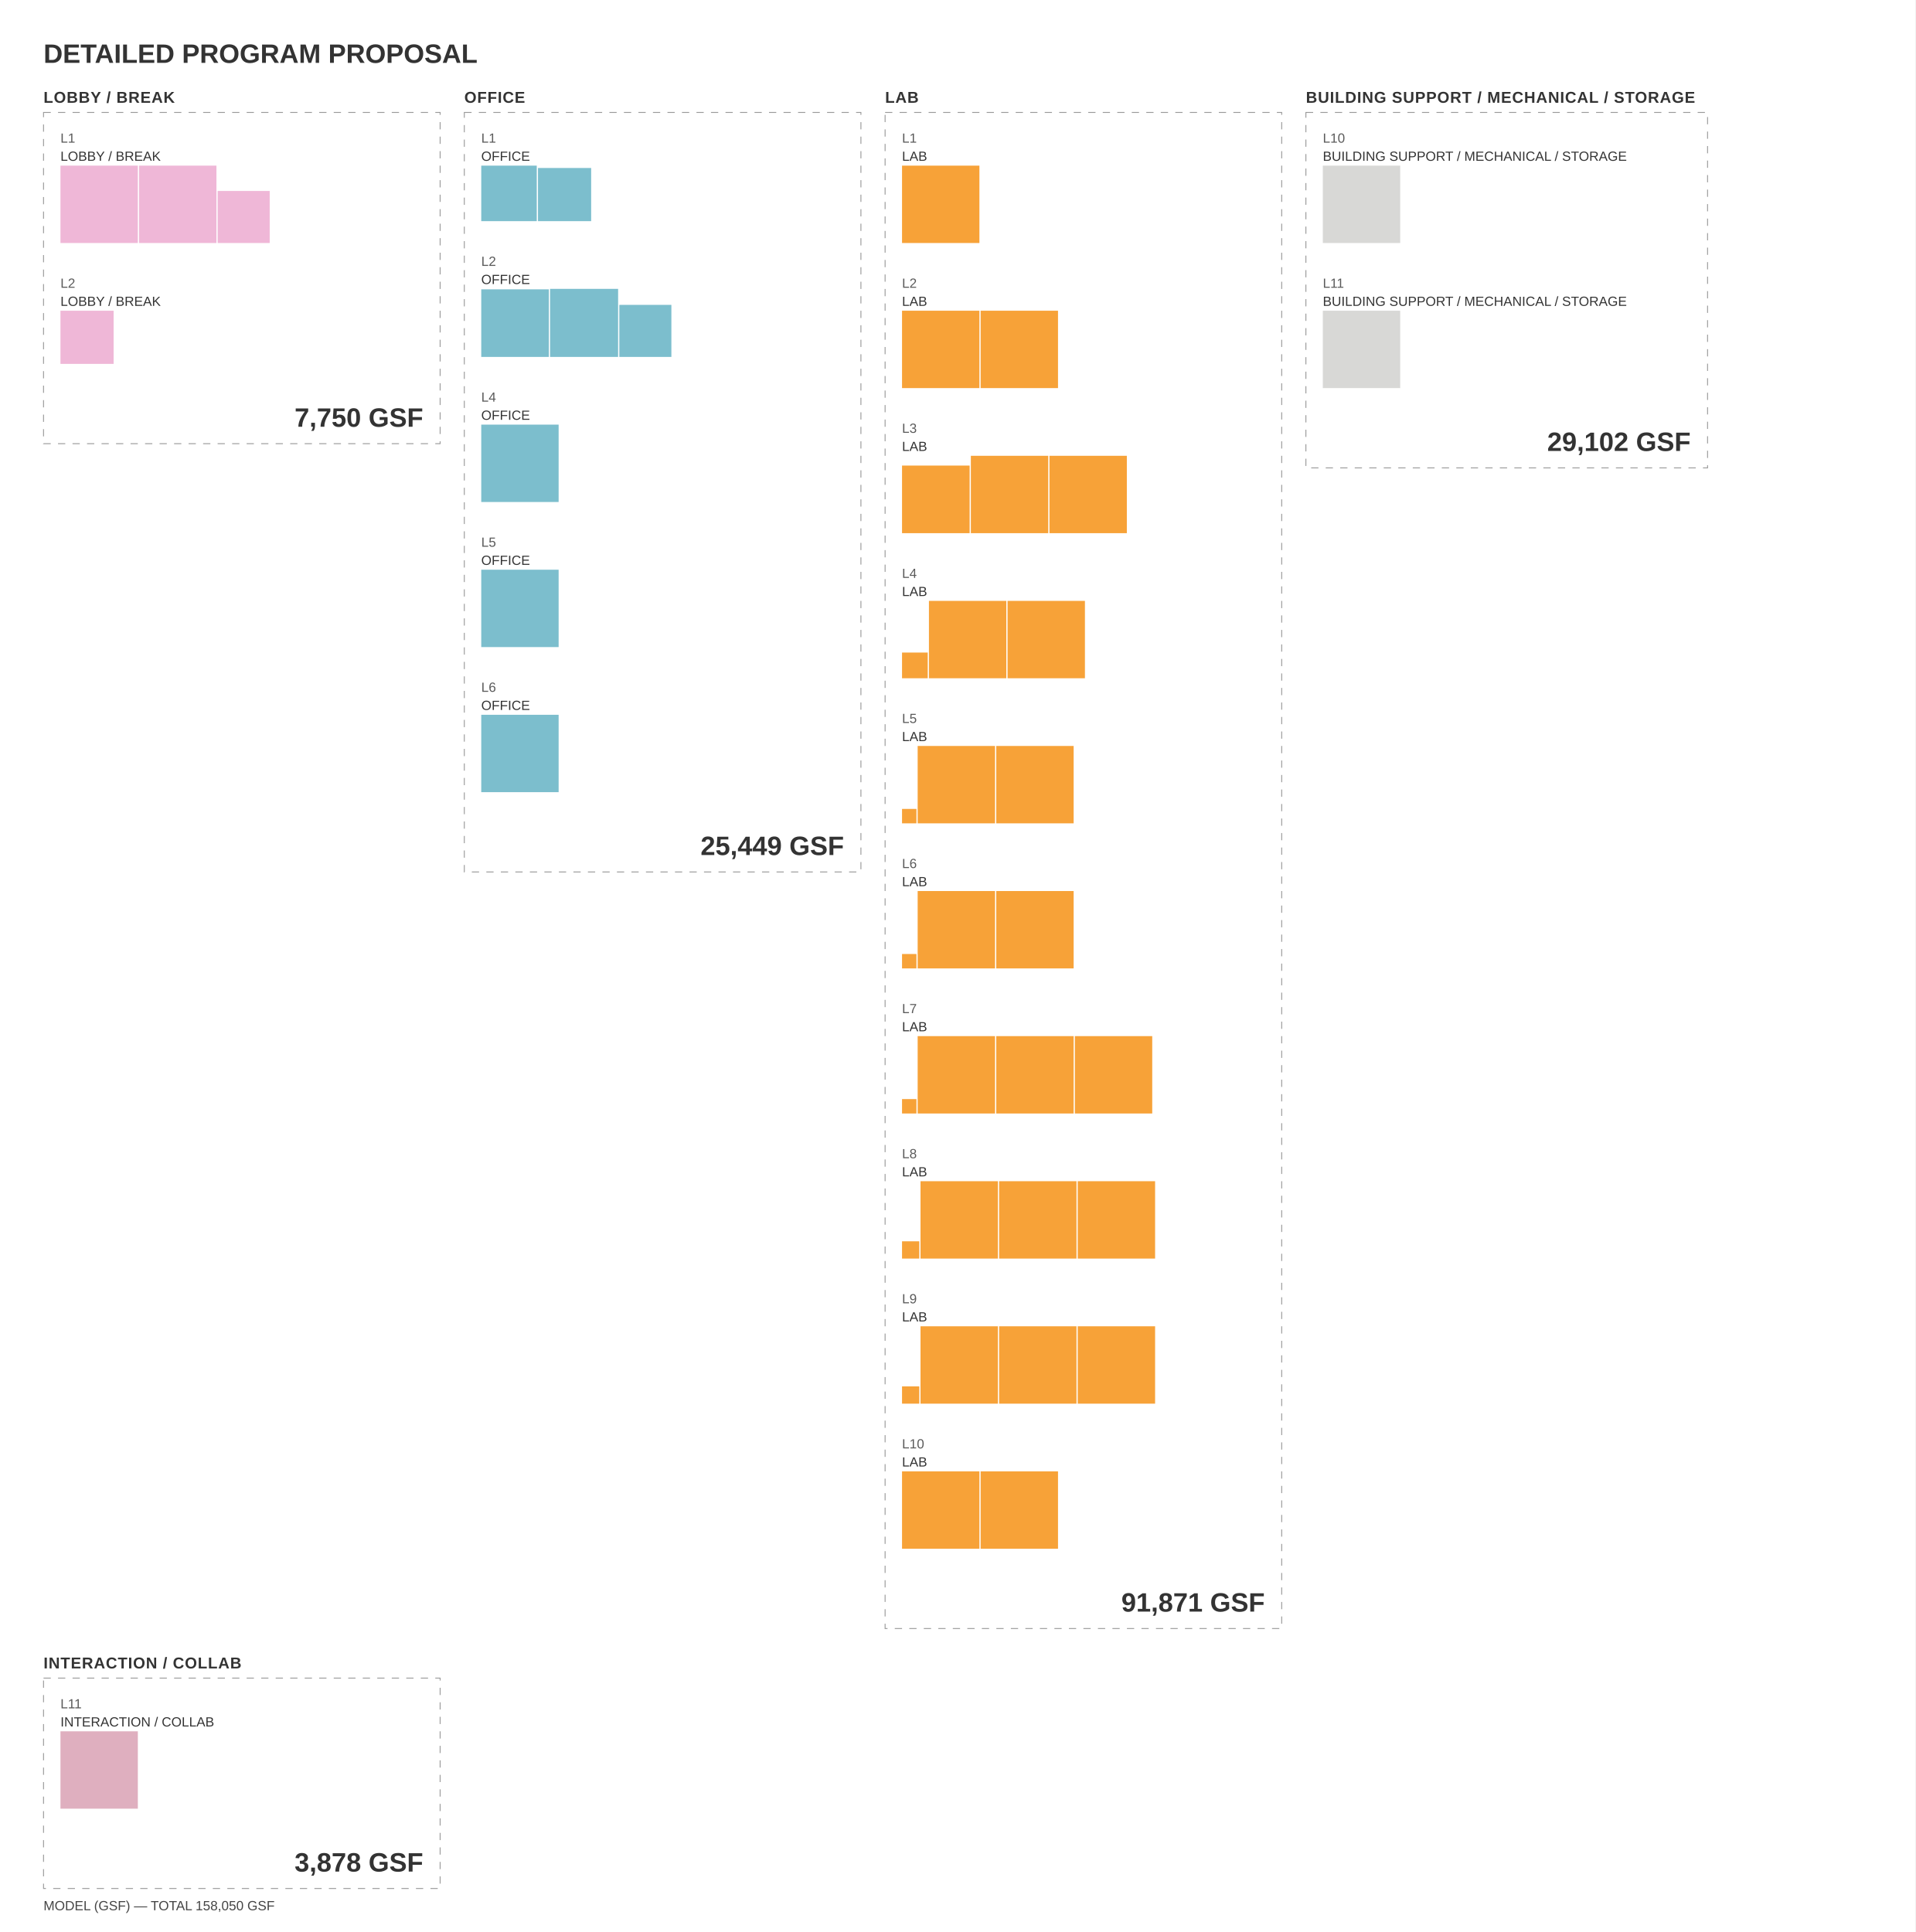
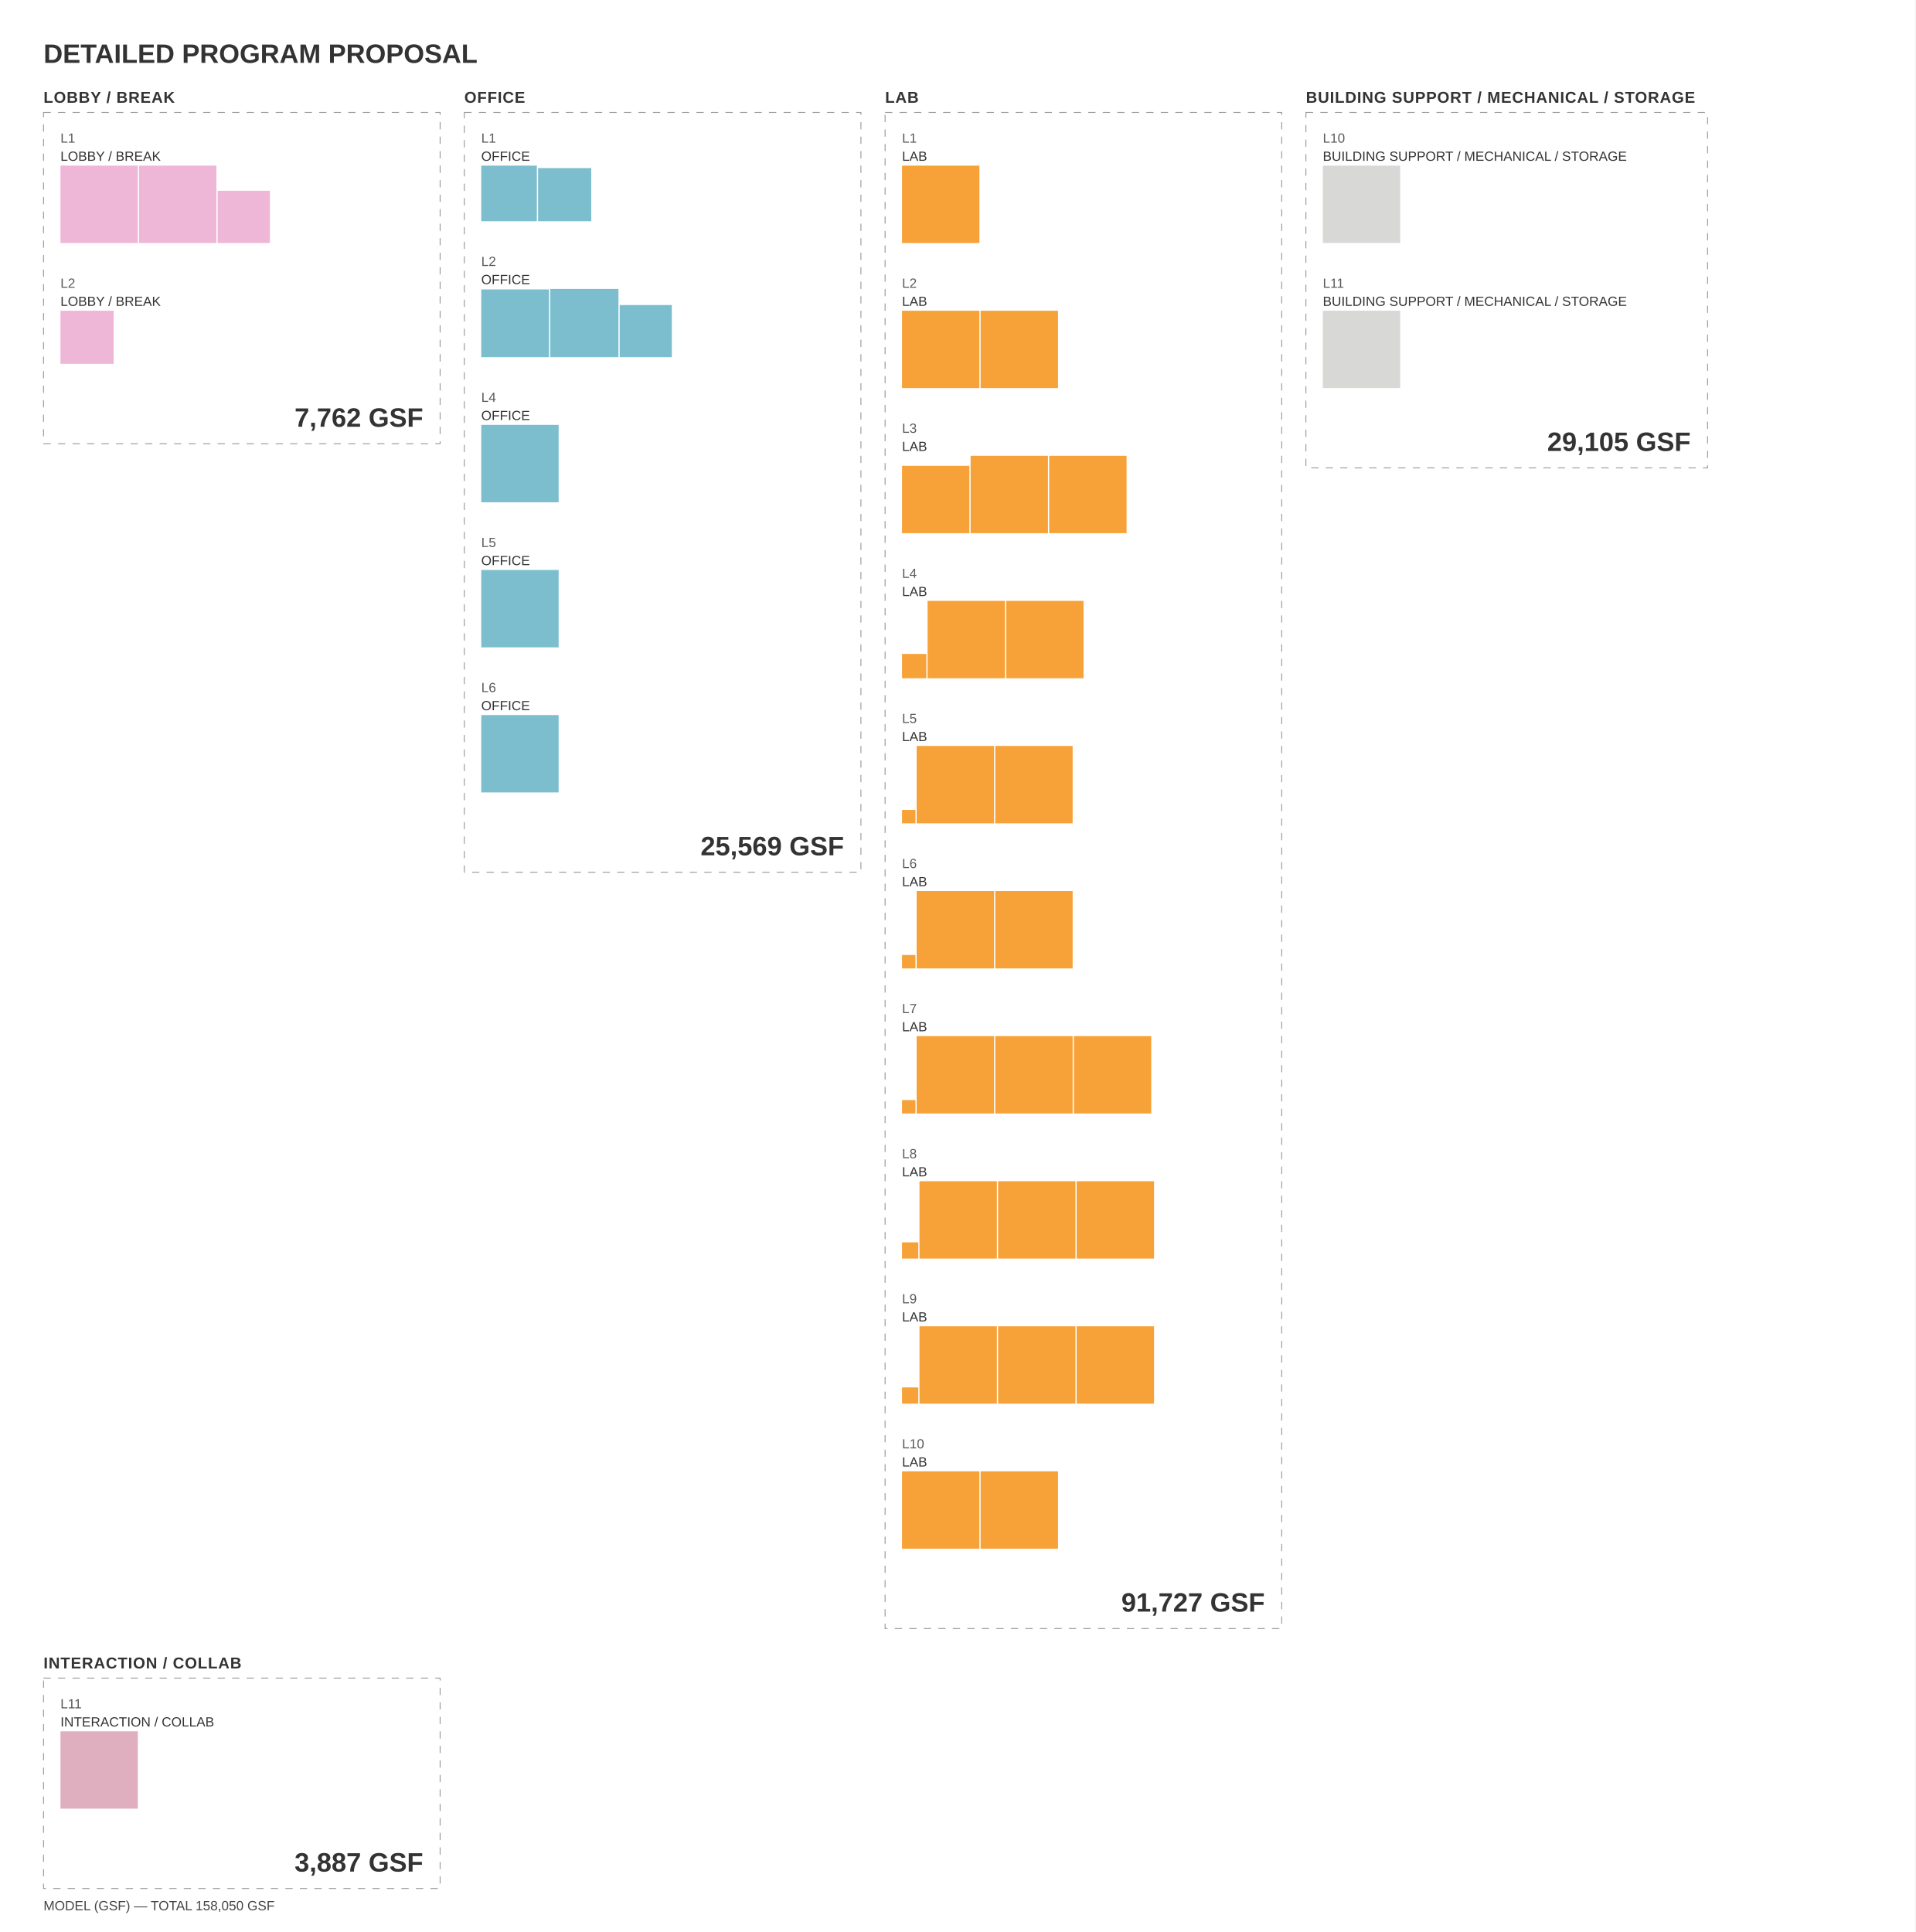
<svg xmlns="http://www.w3.org/2000/svg" width="1584" height="1598" viewBox="0 0 1584 1598">
  <rect width="100%" height="100%" fill="#FFFFFF" />
  <g id="PD_CHART_BOX">
    <path id="CHT_01_BOX" fill="none" stroke="#9A9A9A" stroke-width="0.75" stroke-dasharray="6 6" fill-rule="evenodd" d="M36,93 L364,93 L364,366.975 L36,366.975 Z" />
-     <path id="CHT_02_BOX" fill="none" stroke="#9A9A9A" stroke-width="0.75" stroke-dasharray="6 6" fill-rule="evenodd" d="M384,93 L712,93 L712,721.217 L384,721.217 Z" />
+     <path id="CHT_02_BOX" fill="none" stroke="#9A9A9A" stroke-width="0.75" stroke-dasharray="6 6" fill-rule="evenodd" d="M384,93 L712,93 L712,721.44 L384,721.44 Z" />
    <path id="CHT_03_BOX" fill="none" stroke="#9A9A9A" stroke-width="0.75" stroke-dasharray="6 6" fill-rule="evenodd" d="M732,93 L1060,93 L1060,1347 L732,1347 Z" />
    <path id="CHT_04_BOX" fill="none" stroke="#9A9A9A" stroke-width="0.75" stroke-dasharray="6 6" fill-rule="evenodd" d="M1080,93 L1412.2,93 L1412.2,387 L1080,387 Z" />
    <path id="CHT_05_BOX" fill="none" stroke="#9A9A9A" stroke-width="0.75" stroke-dasharray="6 6" fill-rule="evenodd" d="M36,1388 L364,1388 L364,1562 L36,1562 Z" />
  </g>
  <g id="PD_CHART_BLOCKS">
    <path id="CHT_01_R02_01" fill="#EFB7D7" stroke="none" stroke-width="0" fill-rule="evenodd" d="M50,137 L114,137 L114,201 L50,201 Z" />
    <path id="CHT_01_R02_02" fill="#EFB7D7" stroke="none" stroke-width="0" fill-rule="evenodd" d="M115,137 L179,137 L179,201 L115,201 Z" />
-     <path id="CHT_01_R02_03" fill="#EFB7D7" stroke="none" stroke-width="0" fill-rule="evenodd" d="M180,157.948 L223.052,157.948 L223.052,201 L180,201 Z" />
+     <path id="CHT_01_R02_03" fill="#EFB7D7" stroke="none" stroke-width="0" fill-rule="evenodd" d="M180,157.783 L223.217,157.783 L223.217,201 L180,201 Z" />
    <path id="CHT_01_R04_01" fill="#EFB7D7" stroke="none" stroke-width="0" fill-rule="evenodd" d="M50,257 L93.975,257 L93.975,300.975 L50,300.975 Z" />
-     <path id="CHT_02_R02_01" fill="#7CBECD" stroke="none" stroke-width="0" fill-rule="evenodd" d="M398,137 L443.923,137 L443.923,182.923 L398,182.923 Z" />
-     <path id="CHT_02_R02_02" fill="#7CBECD" stroke="none" stroke-width="0" fill-rule="evenodd" d="M444.923,138.947 L488.898,138.947 L488.898,182.923 L444.923,182.923 Z" />
-     <path id="CHT_02_R04_01" fill="#7CBECD" stroke="none" stroke-width="0" fill-rule="evenodd" d="M398,239.316 L453.901,239.316 L453.901,295.217 L398,295.217 Z" />
-     <path id="CHT_02_R04_02" fill="#7CBECD" stroke="none" stroke-width="0" fill-rule="evenodd" d="M454.901,238.923 L511.195,238.923 L511.195,295.217 L454.901,295.217 Z" />
-     <path id="CHT_02_R04_03" fill="#7CBECD" stroke="none" stroke-width="0" fill-rule="evenodd" d="M512.195,252.165 L555.247,252.165 L555.247,295.217 L512.195,295.217 Z" />
-     <path id="CHT_02_R06_01" fill="#7CBECD" stroke="none" stroke-width="0" fill-rule="evenodd" d="M398,351.217 L462,351.217 L462,415.217 L398,415.217 Z" />
-     <path id="CHT_02_R08_01" fill="#7CBECD" stroke="none" stroke-width="0" fill-rule="evenodd" d="M398,471.217 L462,471.217 L462,535.217 L398,535.217 Z" />
-     <path id="CHT_02_R10_01" fill="#7CBECD" stroke="none" stroke-width="0" fill-rule="evenodd" d="M398,591.217 L462,591.217 L462,655.217 L398,655.217 Z" />
+     <path id="CHT_02_R02_01" fill="#7CBECD" stroke="none" stroke-width="0" fill-rule="evenodd" d="M398,137 L443.995,137 L443.995,182.995 L398,182.995 Z" />
+     <path id="CHT_02_R02_02" fill="#7CBECD" stroke="none" stroke-width="0" fill-rule="evenodd" d="M444.995,139.02 L488.97,139.02 L488.97,182.995 L444.995,182.995 Z" />
+     <path id="CHT_02_R04_01" fill="#7CBECD" stroke="none" stroke-width="0" fill-rule="evenodd" d="M398,239.397 L454.043,239.397 L454.043,295.44 L398,295.44 Z" />
+     <path id="CHT_02_R04_02" fill="#7CBECD" stroke="none" stroke-width="0" fill-rule="evenodd" d="M455.043,238.995 L511.488,238.995 L511.488,295.44 L455.043,295.44 Z" />
+     <path id="CHT_02_R04_03" fill="#7CBECD" stroke="none" stroke-width="0" fill-rule="evenodd" d="M512.488,252.313 L555.615,252.313 L555.615,295.44 L512.488,295.44 Z" />
+     <path id="CHT_02_R06_01" fill="#7CBECD" stroke="none" stroke-width="0" fill-rule="evenodd" d="M398,351.44 L462,351.44 L462,415.44 L398,415.44 Z" />
+     <path id="CHT_02_R08_01" fill="#7CBECD" stroke="none" stroke-width="0" fill-rule="evenodd" d="M398,471.44 L462,471.44 L462,535.44 L398,535.44 Z" />
+     <path id="CHT_02_R10_01" fill="#7CBECD" stroke="none" stroke-width="0" fill-rule="evenodd" d="M398,591.44 L462,591.44 L462,655.44 L398,655.44 Z" />
    <path id="CHT_03_R02_01" fill="#F7A238" stroke="none" stroke-width="0" fill-rule="evenodd" d="M746,137 L810,137 L810,201 L746,201 Z" />
    <path id="CHT_03_R04_01" fill="#F7A238" stroke="none" stroke-width="0" fill-rule="evenodd" d="M746,257 L810,257 L810,321 L746,321 Z" />
    <path id="CHT_03_R04_02" fill="#F7A238" stroke="none" stroke-width="0" fill-rule="evenodd" d="M811,257 L875,257 L875,321 L811,321 Z" />
-     <path id="CHT_03_R06_01" fill="#F7A238" stroke="none" stroke-width="0" fill-rule="evenodd" d="M746,385.08 L801.92,385.08 L801.92,441 L746,441 Z" />
-     <path id="CHT_03_R06_02" fill="#F7A238" stroke="none" stroke-width="0" fill-rule="evenodd" d="M802.92,377 L866.92,377 L866.92,441 L802.92,441 Z" />
-     <path id="CHT_03_R06_03" fill="#F7A238" stroke="none" stroke-width="0" fill-rule="evenodd" d="M867.92,377 L931.92,377 L931.92,441 L867.92,441 Z" />
-     <path id="CHT_03_R08_01" fill="#F7A238" stroke="none" stroke-width="0" fill-rule="evenodd" d="M746,539.744 L767.256,539.744 L767.256,561 L746,561 Z" />
-     <path id="CHT_03_R08_02" fill="#F7A238" stroke="none" stroke-width="0" fill-rule="evenodd" d="M768.256,497 L832.256,497 L832.256,561 L768.256,561 Z" />
-     <path id="CHT_03_R08_03" fill="#F7A238" stroke="none" stroke-width="0" fill-rule="evenodd" d="M833.256,497 L897.256,497 L897.256,561 L833.256,561 Z" />
-     <path id="CHT_03_R10_01" fill="#F7A238" stroke="none" stroke-width="0" fill-rule="evenodd" d="M746,669.074 L757.926,669.074 L757.926,681 L746,681 Z" />
-     <path id="CHT_03_R10_02" fill="#F7A238" stroke="none" stroke-width="0" fill-rule="evenodd" d="M758.926,617 L822.926,617 L822.926,681 L758.926,681 Z" />
-     <path id="CHT_03_R10_03" fill="#F7A238" stroke="none" stroke-width="0" fill-rule="evenodd" d="M823.926,617 L887.926,617 L887.926,681 L823.926,681 Z" />
-     <path id="CHT_03_R12_01" fill="#F7A238" stroke="none" stroke-width="0" fill-rule="evenodd" d="M746,789.074 L757.926,789.074 L757.926,801 L746,801 Z" />
-     <path id="CHT_03_R12_02" fill="#F7A238" stroke="none" stroke-width="0" fill-rule="evenodd" d="M758.926,737 L822.926,737 L822.926,801 L758.926,801 Z" />
-     <path id="CHT_03_R12_03" fill="#F7A238" stroke="none" stroke-width="0" fill-rule="evenodd" d="M823.926,737 L887.926,737 L887.926,801 L823.926,801 Z" />
-     <path id="CHT_03_R14_01" fill="#F7A238" stroke="none" stroke-width="0" fill-rule="evenodd" d="M746,909.074 L757.926,909.074 L757.926,921 L746,921 Z" />
-     <path id="CHT_03_R14_02" fill="#F7A238" stroke="none" stroke-width="0" fill-rule="evenodd" d="M758.926,857 L822.926,857 L822.926,921 L758.926,921 Z" />
-     <path id="CHT_03_R14_03" fill="#F7A238" stroke="none" stroke-width="0" fill-rule="evenodd" d="M823.926,857 L887.926,857 L887.926,921 L823.926,921 Z" />
-     <path id="CHT_03_R14_04" fill="#F7A238" stroke="none" stroke-width="0" fill-rule="evenodd" d="M888.926,857 L952.926,857 L952.926,921 L888.926,921 Z" />
-     <path id="CHT_03_R16_01" fill="#F7A238" stroke="none" stroke-width="0" fill-rule="evenodd" d="M746,1026.711 L760.289,1026.711 L760.289,1041 L746,1041 Z" />
-     <path id="CHT_03_R16_02" fill="#F7A238" stroke="none" stroke-width="0" fill-rule="evenodd" d="M761.289,977 L825.289,977 L825.289,1041 L761.289,1041 Z" />
-     <path id="CHT_03_R16_03" fill="#F7A238" stroke="none" stroke-width="0" fill-rule="evenodd" d="M826.289,977 L890.289,977 L890.289,1041 L826.289,1041 Z" />
-     <path id="CHT_03_R16_04" fill="#F7A238" stroke="none" stroke-width="0" fill-rule="evenodd" d="M891.289,977 L955.289,977 L955.289,1041 L891.289,1041 Z" />
-     <path id="CHT_03_R18_01" fill="#F7A238" stroke="none" stroke-width="0" fill-rule="evenodd" d="M746,1146.711 L760.289,1146.711 L760.289,1161 L746,1161 Z" />
-     <path id="CHT_03_R18_02" fill="#F7A238" stroke="none" stroke-width="0" fill-rule="evenodd" d="M761.289,1097 L825.289,1097 L825.289,1161 L761.289,1161 Z" />
-     <path id="CHT_03_R18_03" fill="#F7A238" stroke="none" stroke-width="0" fill-rule="evenodd" d="M826.289,1097 L890.289,1097 L890.289,1161 L826.289,1161 Z" />
-     <path id="CHT_03_R18_04" fill="#F7A238" stroke="none" stroke-width="0" fill-rule="evenodd" d="M891.289,1097 L955.289,1097 L955.289,1161 L891.289,1161 Z" />
+     <path id="CHT_03_R06_01" fill="#F7A238" stroke="none" stroke-width="0" fill-rule="evenodd" d="M746,385.291 L801.709,385.291 L801.709,441 L746,441 Z" />
+     <path id="CHT_03_R06_02" fill="#F7A238" stroke="none" stroke-width="0" fill-rule="evenodd" d="M802.709,377 L866.709,377 L866.709,441 L802.709,441 Z" />
+     <path id="CHT_03_R06_03" fill="#F7A238" stroke="none" stroke-width="0" fill-rule="evenodd" d="M867.709,377 L931.709,377 L931.709,441 L867.709,441 Z" />
+     <path id="CHT_03_R08_01" fill="#F7A238" stroke="none" stroke-width="0" fill-rule="evenodd" d="M746,540.883 L766.117,540.883 L766.117,561 L746,561 Z" />
+     <path id="CHT_03_R08_02" fill="#F7A238" stroke="none" stroke-width="0" fill-rule="evenodd" d="M767.117,497 L831.117,497 L831.117,561 L767.117,561 Z" />
+     <path id="CHT_03_R08_03" fill="#F7A238" stroke="none" stroke-width="0" fill-rule="evenodd" d="M832.117,497 L896.117,497 L896.117,561 L832.117,561 Z" />
+     <path id="CHT_03_R10_01" fill="#F7A238" stroke="none" stroke-width="0" fill-rule="evenodd" d="M746,669.899 L757.101,669.899 L757.101,681 L746,681 Z" />
+     <path id="CHT_03_R10_02" fill="#F7A238" stroke="none" stroke-width="0" fill-rule="evenodd" d="M758.101,617 L822.101,617 L822.101,681 L758.101,681 Z" />
+     <path id="CHT_03_R10_03" fill="#F7A238" stroke="none" stroke-width="0" fill-rule="evenodd" d="M823.101,617 L887.101,617 L887.101,681 L823.101,681 Z" />
+     <path id="CHT_03_R12_01" fill="#F7A238" stroke="none" stroke-width="0" fill-rule="evenodd" d="M746,789.899 L757.101,789.899 L757.101,801 L746,801 Z" />
+     <path id="CHT_03_R12_02" fill="#F7A238" stroke="none" stroke-width="0" fill-rule="evenodd" d="M758.101,737 L822.101,737 L822.101,801 L758.101,801 Z" />
+     <path id="CHT_03_R12_03" fill="#F7A238" stroke="none" stroke-width="0" fill-rule="evenodd" d="M823.101,737 L887.101,737 L887.101,801 L823.101,801 Z" />
+     <path id="CHT_03_R14_01" fill="#F7A238" stroke="none" stroke-width="0" fill-rule="evenodd" d="M746,909.899 L757.101,909.899 L757.101,921 L746,921 Z" />
+     <path id="CHT_03_R14_02" fill="#F7A238" stroke="none" stroke-width="0" fill-rule="evenodd" d="M758.101,857 L822.101,857 L822.101,921 L758.101,921 Z" />
+     <path id="CHT_03_R14_03" fill="#F7A238" stroke="none" stroke-width="0" fill-rule="evenodd" d="M823.101,857 L887.101,857 L887.101,921 L823.101,921 Z" />
+     <path id="CHT_03_R14_04" fill="#F7A238" stroke="none" stroke-width="0" fill-rule="evenodd" d="M888.101,857 L952.101,857 L952.101,921 L888.101,921 Z" />
+     <path id="CHT_03_R16_01" fill="#F7A238" stroke="none" stroke-width="0" fill-rule="evenodd" d="M746,1027.561 L759.439,1027.561 L759.439,1041 L746,1041 Z" />
+     <path id="CHT_03_R16_02" fill="#F7A238" stroke="none" stroke-width="0" fill-rule="evenodd" d="M760.439,977 L824.439,977 L824.439,1041 L760.439,1041 Z" />
+     <path id="CHT_03_R16_03" fill="#F7A238" stroke="none" stroke-width="0" fill-rule="evenodd" d="M825.439,977 L889.439,977 L889.439,1041 L825.439,1041 Z" />
+     <path id="CHT_03_R16_04" fill="#F7A238" stroke="none" stroke-width="0" fill-rule="evenodd" d="M890.439,977 L954.439,977 L954.439,1041 L890.439,1041 Z" />
+     <path id="CHT_03_R18_01" fill="#F7A238" stroke="none" stroke-width="0" fill-rule="evenodd" d="M746,1147.561 L759.439,1147.561 L759.439,1161 L746,1161 Z" />
+     <path id="CHT_03_R18_02" fill="#F7A238" stroke="none" stroke-width="0" fill-rule="evenodd" d="M760.439,1097 L824.439,1097 L824.439,1161 L760.439,1161 Z" />
+     <path id="CHT_03_R18_03" fill="#F7A238" stroke="none" stroke-width="0" fill-rule="evenodd" d="M825.439,1097 L889.439,1097 L889.439,1161 L825.439,1161 Z" />
+     <path id="CHT_03_R18_04" fill="#F7A238" stroke="none" stroke-width="0" fill-rule="evenodd" d="M890.439,1097 L954.439,1097 L954.439,1161 L890.439,1161 Z" />
    <path id="CHT_03_R20_01" fill="#F7A238" stroke="none" stroke-width="0" fill-rule="evenodd" d="M746,1217 L810,1217 L810,1281 L746,1281 Z" />
    <path id="CHT_03_R20_02" fill="#F7A238" stroke="none" stroke-width="0" fill-rule="evenodd" d="M811,1217 L875,1217 L875,1281 L811,1281 Z" />
    <path id="CHT_04_R02_01" fill="#D8D8D6" stroke="none" stroke-width="0" fill-rule="evenodd" d="M1094,137 L1158,137 L1158,201 L1094,201 Z" />
    <path id="CHT_04_R04_01" fill="#D8D8D6" stroke="none" stroke-width="0" fill-rule="evenodd" d="M1094,257 L1158,257 L1158,321 L1094,321 Z" />
    <path id="CHT_05_R02_01" fill="#DFAFBF" stroke="none" stroke-width="0" fill-rule="evenodd" d="M50,1432 L114,1432 L114,1496 L50,1496 Z" />
  </g>
  <g id="PD_CHART_TEXT">
    <text id="CHT_TITLE" x="36" y="52" font-family="Futura PT, Futura, Arial, sans-serif" font-weight="bold" font-size="22" text-anchor="start" fill="#333333">
      <tspan x="36" dy="0">DETAILED PROGRAM PROPOSAL</tspan>
    </text>
    <text id="CHT_01_TITLE" x="36" y="85" font-family="Futura PT, Futura, Arial, sans-serif" font-weight="bold" font-size="13" text-anchor="start" fill="#333333" letter-spacing="0.52">
      <tspan x="36" dy="0">LOBBY / BREAK</tspan>
    </text>
    <text id="CHT_01_G01" x="50" y="118" font-family="Futura PT, Futura, Arial, sans-serif" font-weight="normal" font-size="11" text-anchor="start" fill="#5A5A5A">
      <tspan x="50" dy="0">L1</tspan>
    </text>
    <text id="CHT_01_R02_LBL" x="50" y="133" font-family="Futura PT, Futura, Arial, sans-serif" font-weight="normal" font-size="11" text-anchor="start" fill="#333333">
      <tspan x="50" dy="0">LOBBY / BREAK</tspan>
    </text>
    <text id="CHT_01_G03" x="50" y="238" font-family="Futura PT, Futura, Arial, sans-serif" font-weight="normal" font-size="11" text-anchor="start" fill="#5A5A5A">
      <tspan x="50" dy="0">L2</tspan>
    </text>
    <text id="CHT_01_R04_LBL" x="50" y="253" font-family="Futura PT, Futura, Arial, sans-serif" font-weight="normal" font-size="11" text-anchor="start" fill="#333333">
      <tspan x="50" dy="0">LOBBY / BREAK</tspan>
    </text>
    <text id="CHT_01_TOTAL" x="350" y="352.975" font-family="Futura PT, Futura, Arial, sans-serif" font-weight="bold" font-size="22" text-anchor="end" fill="#333333">
-       <tspan x="350" dy="0">7,750 GSF</tspan>
+       <tspan x="350" dy="0">7,762 GSF</tspan>
    </text>
    <text id="CHT_02_TITLE" x="384" y="85" font-family="Futura PT, Futura, Arial, sans-serif" font-weight="bold" font-size="13" text-anchor="start" fill="#333333" letter-spacing="0.52">
      <tspan x="384" dy="0">OFFICE</tspan>
    </text>
    <text id="CHT_02_G01" x="398" y="118" font-family="Futura PT, Futura, Arial, sans-serif" font-weight="normal" font-size="11" text-anchor="start" fill="#5A5A5A">
      <tspan x="398" dy="0">L1</tspan>
    </text>
    <text id="CHT_02_R02_LBL" x="398" y="133" font-family="Futura PT, Futura, Arial, sans-serif" font-weight="normal" font-size="11" text-anchor="start" fill="#333333">
      <tspan x="398" dy="0">OFFICE</tspan>
    </text>
-     <text id="CHT_02_G03" x="398" y="219.923" font-family="Futura PT, Futura, Arial, sans-serif" font-weight="normal" font-size="11" text-anchor="start" fill="#5A5A5A">
+     <text id="CHT_02_G03" x="398" y="219.995" font-family="Futura PT, Futura, Arial, sans-serif" font-weight="normal" font-size="11" text-anchor="start" fill="#5A5A5A">
      <tspan x="398" dy="0">L2</tspan>
    </text>
-     <text id="CHT_02_R04_LBL" x="398" y="234.923" font-family="Futura PT, Futura, Arial, sans-serif" font-weight="normal" font-size="11" text-anchor="start" fill="#333333">
-       <tspan x="398" dy="0">OFFICE</tspan>
-     </text>
-     <text id="CHT_02_G05" x="398" y="332.217" font-family="Futura PT, Futura, Arial, sans-serif" font-weight="normal" font-size="11" text-anchor="start" fill="#5A5A5A">
+     <text id="CHT_02_R04_LBL" x="398" y="234.995" font-family="Futura PT, Futura, Arial, sans-serif" font-weight="normal" font-size="11" text-anchor="start" fill="#333333">
+       <tspan x="398" dy="0">OFFICE</tspan>
+     </text>
+     <text id="CHT_02_G05" x="398" y="332.44" font-family="Futura PT, Futura, Arial, sans-serif" font-weight="normal" font-size="11" text-anchor="start" fill="#5A5A5A">
      <tspan x="398" dy="0">L4</tspan>
    </text>
-     <text id="CHT_02_R06_LBL" x="398" y="347.217" font-family="Futura PT, Futura, Arial, sans-serif" font-weight="normal" font-size="11" text-anchor="start" fill="#333333">
-       <tspan x="398" dy="0">OFFICE</tspan>
-     </text>
-     <text id="CHT_02_G07" x="398" y="452.217" font-family="Futura PT, Futura, Arial, sans-serif" font-weight="normal" font-size="11" text-anchor="start" fill="#5A5A5A">
+     <text id="CHT_02_R06_LBL" x="398" y="347.44" font-family="Futura PT, Futura, Arial, sans-serif" font-weight="normal" font-size="11" text-anchor="start" fill="#333333">
+       <tspan x="398" dy="0">OFFICE</tspan>
+     </text>
+     <text id="CHT_02_G07" x="398" y="452.44" font-family="Futura PT, Futura, Arial, sans-serif" font-weight="normal" font-size="11" text-anchor="start" fill="#5A5A5A">
      <tspan x="398" dy="0">L5</tspan>
    </text>
-     <text id="CHT_02_R08_LBL" x="398" y="467.217" font-family="Futura PT, Futura, Arial, sans-serif" font-weight="normal" font-size="11" text-anchor="start" fill="#333333">
-       <tspan x="398" dy="0">OFFICE</tspan>
-     </text>
-     <text id="CHT_02_G09" x="398" y="572.217" font-family="Futura PT, Futura, Arial, sans-serif" font-weight="normal" font-size="11" text-anchor="start" fill="#5A5A5A">
+     <text id="CHT_02_R08_LBL" x="398" y="467.44" font-family="Futura PT, Futura, Arial, sans-serif" font-weight="normal" font-size="11" text-anchor="start" fill="#333333">
+       <tspan x="398" dy="0">OFFICE</tspan>
+     </text>
+     <text id="CHT_02_G09" x="398" y="572.44" font-family="Futura PT, Futura, Arial, sans-serif" font-weight="normal" font-size="11" text-anchor="start" fill="#5A5A5A">
      <tspan x="398" dy="0">L6</tspan>
    </text>
-     <text id="CHT_02_R10_LBL" x="398" y="587.217" font-family="Futura PT, Futura, Arial, sans-serif" font-weight="normal" font-size="11" text-anchor="start" fill="#333333">
-       <tspan x="398" dy="0">OFFICE</tspan>
-     </text>
-     <text id="CHT_02_TOTAL" x="698" y="707.217" font-family="Futura PT, Futura, Arial, sans-serif" font-weight="bold" font-size="22" text-anchor="end" fill="#333333">
-       <tspan x="698" dy="0">25,449 GSF</tspan>
+     <text id="CHT_02_R10_LBL" x="398" y="587.44" font-family="Futura PT, Futura, Arial, sans-serif" font-weight="normal" font-size="11" text-anchor="start" fill="#333333">
+       <tspan x="398" dy="0">OFFICE</tspan>
+     </text>
+     <text id="CHT_02_TOTAL" x="698" y="707.44" font-family="Futura PT, Futura, Arial, sans-serif" font-weight="bold" font-size="22" text-anchor="end" fill="#333333">
+       <tspan x="698" dy="0">25,569 GSF</tspan>
    </text>
    <text id="CHT_03_TITLE" x="732" y="85" font-family="Futura PT, Futura, Arial, sans-serif" font-weight="bold" font-size="13" text-anchor="start" fill="#333333" letter-spacing="0.52">
      <tspan x="732" dy="0">LAB</tspan>
    </text>
    <text id="CHT_03_G01" x="746" y="118" font-family="Futura PT, Futura, Arial, sans-serif" font-weight="normal" font-size="11" text-anchor="start" fill="#5A5A5A">
      <tspan x="746" dy="0">L1</tspan>
    </text>
    <text id="CHT_03_R02_LBL" x="746" y="133" font-family="Futura PT, Futura, Arial, sans-serif" font-weight="normal" font-size="11" text-anchor="start" fill="#333333">
      <tspan x="746" dy="0">LAB</tspan>
    </text>
    <text id="CHT_03_G03" x="746" y="238" font-family="Futura PT, Futura, Arial, sans-serif" font-weight="normal" font-size="11" text-anchor="start" fill="#5A5A5A">
      <tspan x="746" dy="0">L2</tspan>
    </text>
    <text id="CHT_03_R04_LBL" x="746" y="253" font-family="Futura PT, Futura, Arial, sans-serif" font-weight="normal" font-size="11" text-anchor="start" fill="#333333">
      <tspan x="746" dy="0">LAB</tspan>
    </text>
    <text id="CHT_03_G05" x="746" y="358" font-family="Futura PT, Futura, Arial, sans-serif" font-weight="normal" font-size="11" text-anchor="start" fill="#5A5A5A">
      <tspan x="746" dy="0">L3</tspan>
    </text>
    <text id="CHT_03_R06_LBL" x="746" y="373" font-family="Futura PT, Futura, Arial, sans-serif" font-weight="normal" font-size="11" text-anchor="start" fill="#333333">
      <tspan x="746" dy="0">LAB</tspan>
    </text>
    <text id="CHT_03_G07" x="746" y="478" font-family="Futura PT, Futura, Arial, sans-serif" font-weight="normal" font-size="11" text-anchor="start" fill="#5A5A5A">
      <tspan x="746" dy="0">L4</tspan>
    </text>
    <text id="CHT_03_R08_LBL" x="746" y="493" font-family="Futura PT, Futura, Arial, sans-serif" font-weight="normal" font-size="11" text-anchor="start" fill="#333333">
      <tspan x="746" dy="0">LAB</tspan>
    </text>
    <text id="CHT_03_G09" x="746" y="598" font-family="Futura PT, Futura, Arial, sans-serif" font-weight="normal" font-size="11" text-anchor="start" fill="#5A5A5A">
      <tspan x="746" dy="0">L5</tspan>
    </text>
    <text id="CHT_03_R10_LBL" x="746" y="613" font-family="Futura PT, Futura, Arial, sans-serif" font-weight="normal" font-size="11" text-anchor="start" fill="#333333">
      <tspan x="746" dy="0">LAB</tspan>
    </text>
    <text id="CHT_03_G11" x="746" y="718" font-family="Futura PT, Futura, Arial, sans-serif" font-weight="normal" font-size="11" text-anchor="start" fill="#5A5A5A">
      <tspan x="746" dy="0">L6</tspan>
    </text>
    <text id="CHT_03_R12_LBL" x="746" y="733" font-family="Futura PT, Futura, Arial, sans-serif" font-weight="normal" font-size="11" text-anchor="start" fill="#333333">
      <tspan x="746" dy="0">LAB</tspan>
    </text>
    <text id="CHT_03_G13" x="746" y="838" font-family="Futura PT, Futura, Arial, sans-serif" font-weight="normal" font-size="11" text-anchor="start" fill="#5A5A5A">
      <tspan x="746" dy="0">L7</tspan>
    </text>
    <text id="CHT_03_R14_LBL" x="746" y="853" font-family="Futura PT, Futura, Arial, sans-serif" font-weight="normal" font-size="11" text-anchor="start" fill="#333333">
      <tspan x="746" dy="0">LAB</tspan>
    </text>
    <text id="CHT_03_G15" x="746" y="958" font-family="Futura PT, Futura, Arial, sans-serif" font-weight="normal" font-size="11" text-anchor="start" fill="#5A5A5A">
      <tspan x="746" dy="0">L8</tspan>
    </text>
    <text id="CHT_03_R16_LBL" x="746" y="973" font-family="Futura PT, Futura, Arial, sans-serif" font-weight="normal" font-size="11" text-anchor="start" fill="#333333">
      <tspan x="746" dy="0">LAB</tspan>
    </text>
    <text id="CHT_03_G17" x="746" y="1078" font-family="Futura PT, Futura, Arial, sans-serif" font-weight="normal" font-size="11" text-anchor="start" fill="#5A5A5A">
      <tspan x="746" dy="0">L9</tspan>
    </text>
    <text id="CHT_03_R18_LBL" x="746" y="1093" font-family="Futura PT, Futura, Arial, sans-serif" font-weight="normal" font-size="11" text-anchor="start" fill="#333333">
      <tspan x="746" dy="0">LAB</tspan>
    </text>
    <text id="CHT_03_G19" x="746" y="1198" font-family="Futura PT, Futura, Arial, sans-serif" font-weight="normal" font-size="11" text-anchor="start" fill="#5A5A5A">
      <tspan x="746" dy="0">L10</tspan>
    </text>
    <text id="CHT_03_R20_LBL" x="746" y="1213" font-family="Futura PT, Futura, Arial, sans-serif" font-weight="normal" font-size="11" text-anchor="start" fill="#333333">
      <tspan x="746" dy="0">LAB</tspan>
    </text>
    <text id="CHT_03_TOTAL" x="1046" y="1333" font-family="Futura PT, Futura, Arial, sans-serif" font-weight="bold" font-size="22" text-anchor="end" fill="#333333">
-       <tspan x="1046" dy="0">91,871 GSF</tspan>
+       <tspan x="1046" dy="0">91,727 GSF</tspan>
    </text>
    <text id="CHT_04_TITLE" x="1080" y="85" font-family="Futura PT, Futura, Arial, sans-serif" font-weight="bold" font-size="13" text-anchor="start" fill="#333333" letter-spacing="0.52">
      <tspan x="1080" dy="0">BUILDING SUPPORT / MECHANICAL / STORAGE</tspan>
    </text>
    <text id="CHT_04_G01" x="1094" y="118" font-family="Futura PT, Futura, Arial, sans-serif" font-weight="normal" font-size="11" text-anchor="start" fill="#5A5A5A">
      <tspan x="1094" dy="0">L10</tspan>
    </text>
    <text id="CHT_04_R02_LBL" x="1094" y="133" font-family="Futura PT, Futura, Arial, sans-serif" font-weight="normal" font-size="11" text-anchor="start" fill="#333333">
      <tspan x="1094" dy="0">BUILDING SUPPORT / MECHANICAL / STORAGE</tspan>
    </text>
    <text id="CHT_04_G03" x="1094" y="238" font-family="Futura PT, Futura, Arial, sans-serif" font-weight="normal" font-size="11" text-anchor="start" fill="#5A5A5A">
      <tspan x="1094" dy="0">L11</tspan>
    </text>
    <text id="CHT_04_R04_LBL" x="1094" y="253" font-family="Futura PT, Futura, Arial, sans-serif" font-weight="normal" font-size="11" text-anchor="start" fill="#333333">
      <tspan x="1094" dy="0">BUILDING SUPPORT / MECHANICAL / STORAGE</tspan>
    </text>
    <text id="CHT_04_TOTAL" x="1398.2" y="373" font-family="Futura PT, Futura, Arial, sans-serif" font-weight="bold" font-size="22" text-anchor="end" fill="#333333">
-       <tspan x="1398.2" dy="0">29,102 GSF</tspan>
+       <tspan x="1398.2" dy="0">29,105 GSF</tspan>
    </text>
    <text id="CHT_05_TITLE" x="36" y="1380" font-family="Futura PT, Futura, Arial, sans-serif" font-weight="bold" font-size="13" text-anchor="start" fill="#333333" letter-spacing="0.52">
      <tspan x="36" dy="0">INTERACTION / COLLAB</tspan>
    </text>
    <text id="CHT_05_G01" x="50" y="1413" font-family="Futura PT, Futura, Arial, sans-serif" font-weight="normal" font-size="11" text-anchor="start" fill="#5A5A5A">
      <tspan x="50" dy="0">L11</tspan>
    </text>
    <text id="CHT_05_R02_LBL" x="50" y="1428" font-family="Futura PT, Futura, Arial, sans-serif" font-weight="normal" font-size="11" text-anchor="start" fill="#333333">
      <tspan x="50" dy="0">INTERACTION / COLLAB</tspan>
    </text>
    <text id="CHT_05_TOTAL" x="350" y="1548" font-family="Futura PT, Futura, Arial, sans-serif" font-weight="bold" font-size="22" text-anchor="end" fill="#333333">
-       <tspan x="350" dy="0">3,878 GSF</tspan>
+       <tspan x="350" dy="0">3,887 GSF</tspan>
    </text>
    <text id="CHT_SOURCE" x="36" y="1580" font-family="Futura PT, Futura, Arial, sans-serif" font-weight="normal" font-size="11" text-anchor="start" fill="#444444">
      <tspan x="36" dy="0">MODEL (GSF) — TOTAL 158,050 GSF</tspan>
    </text>
  </g>
</svg>
